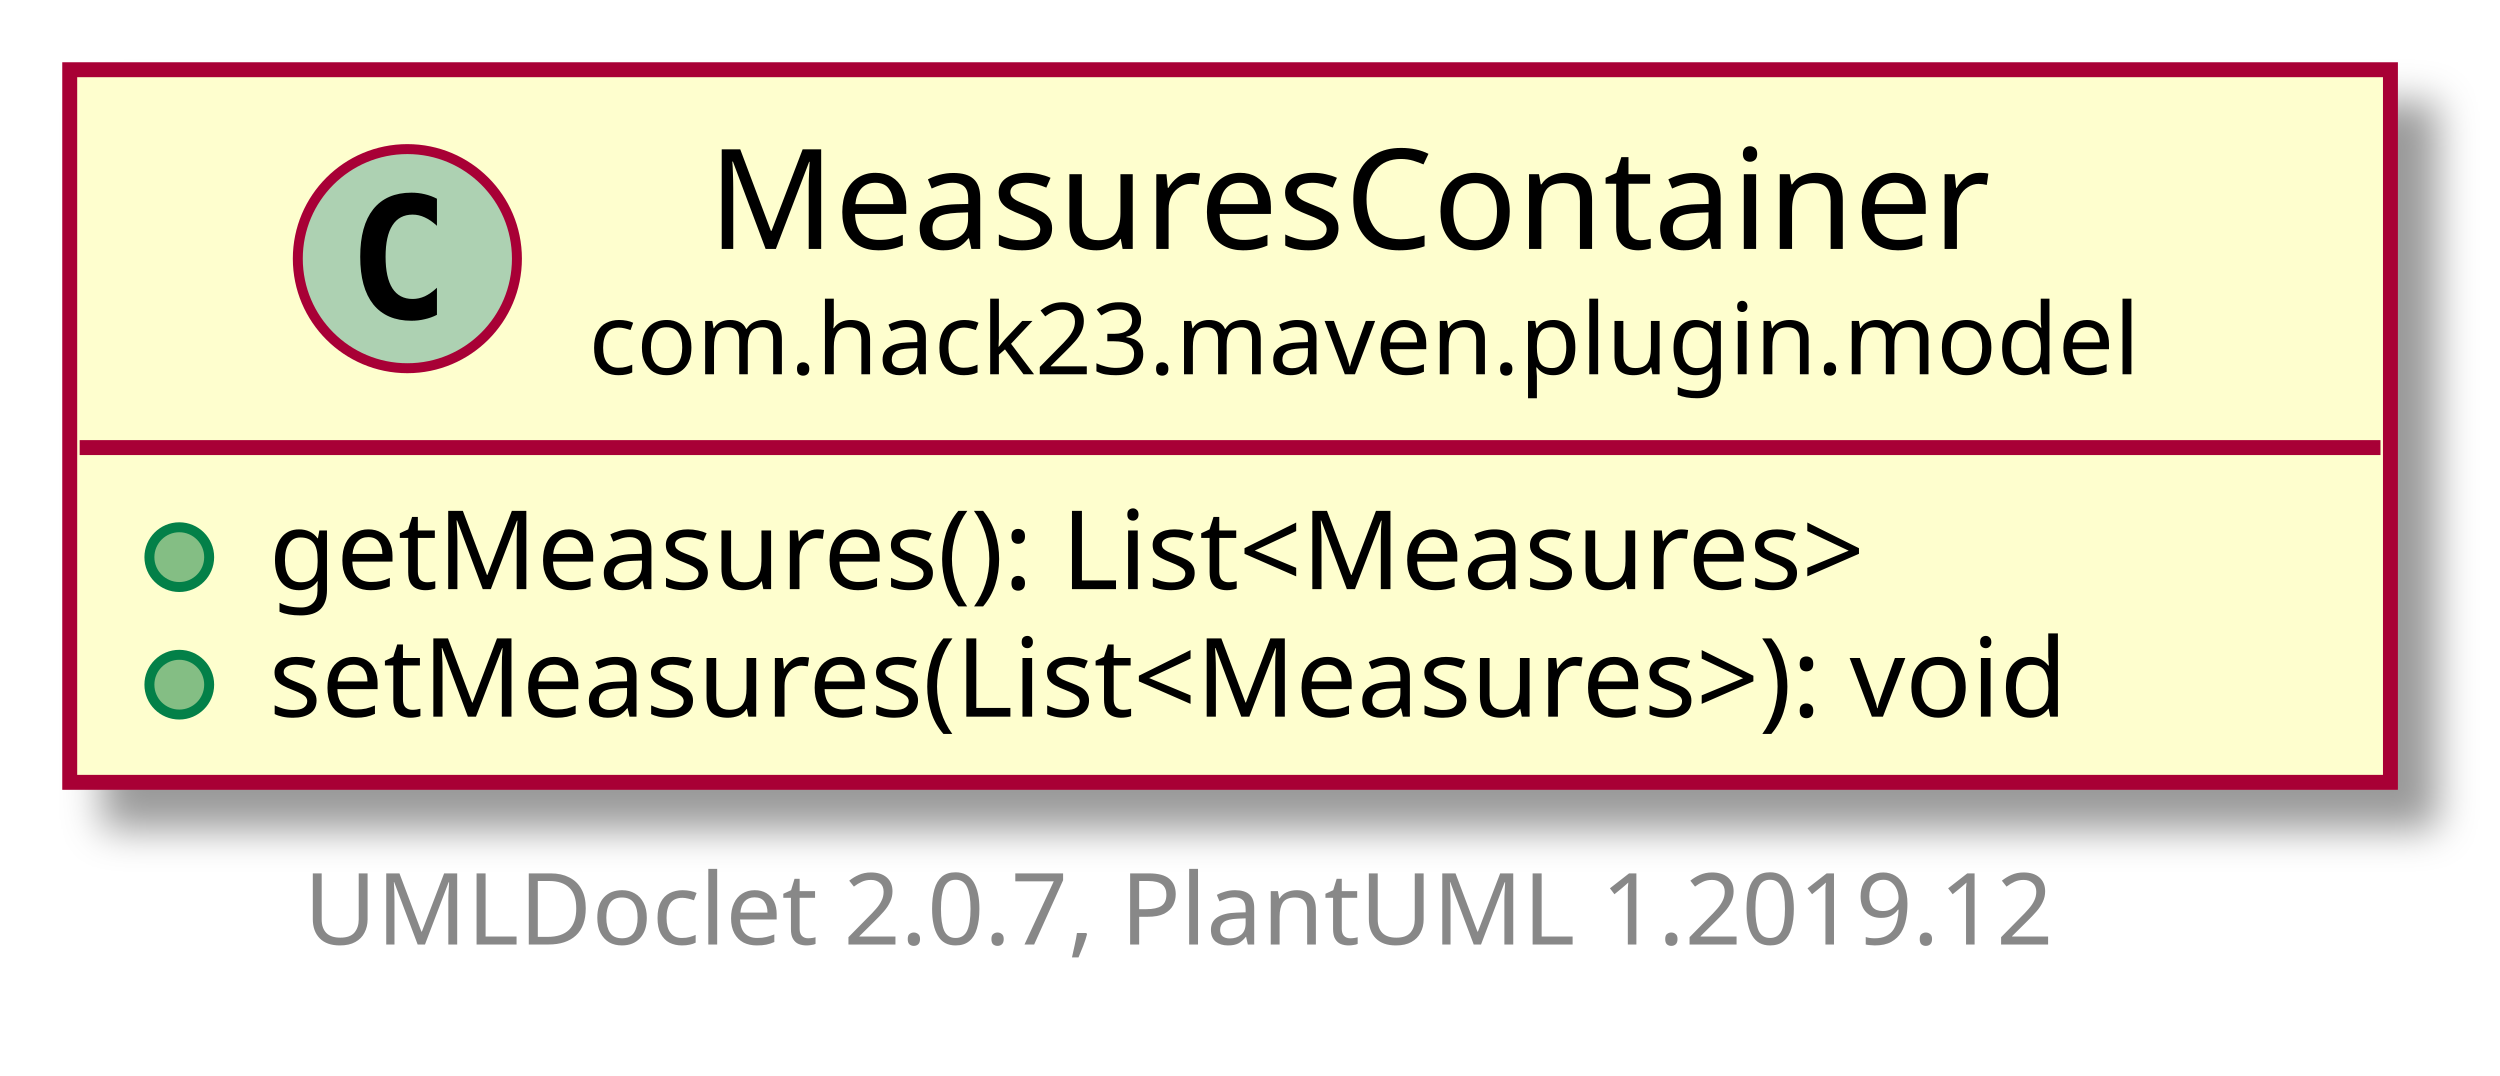
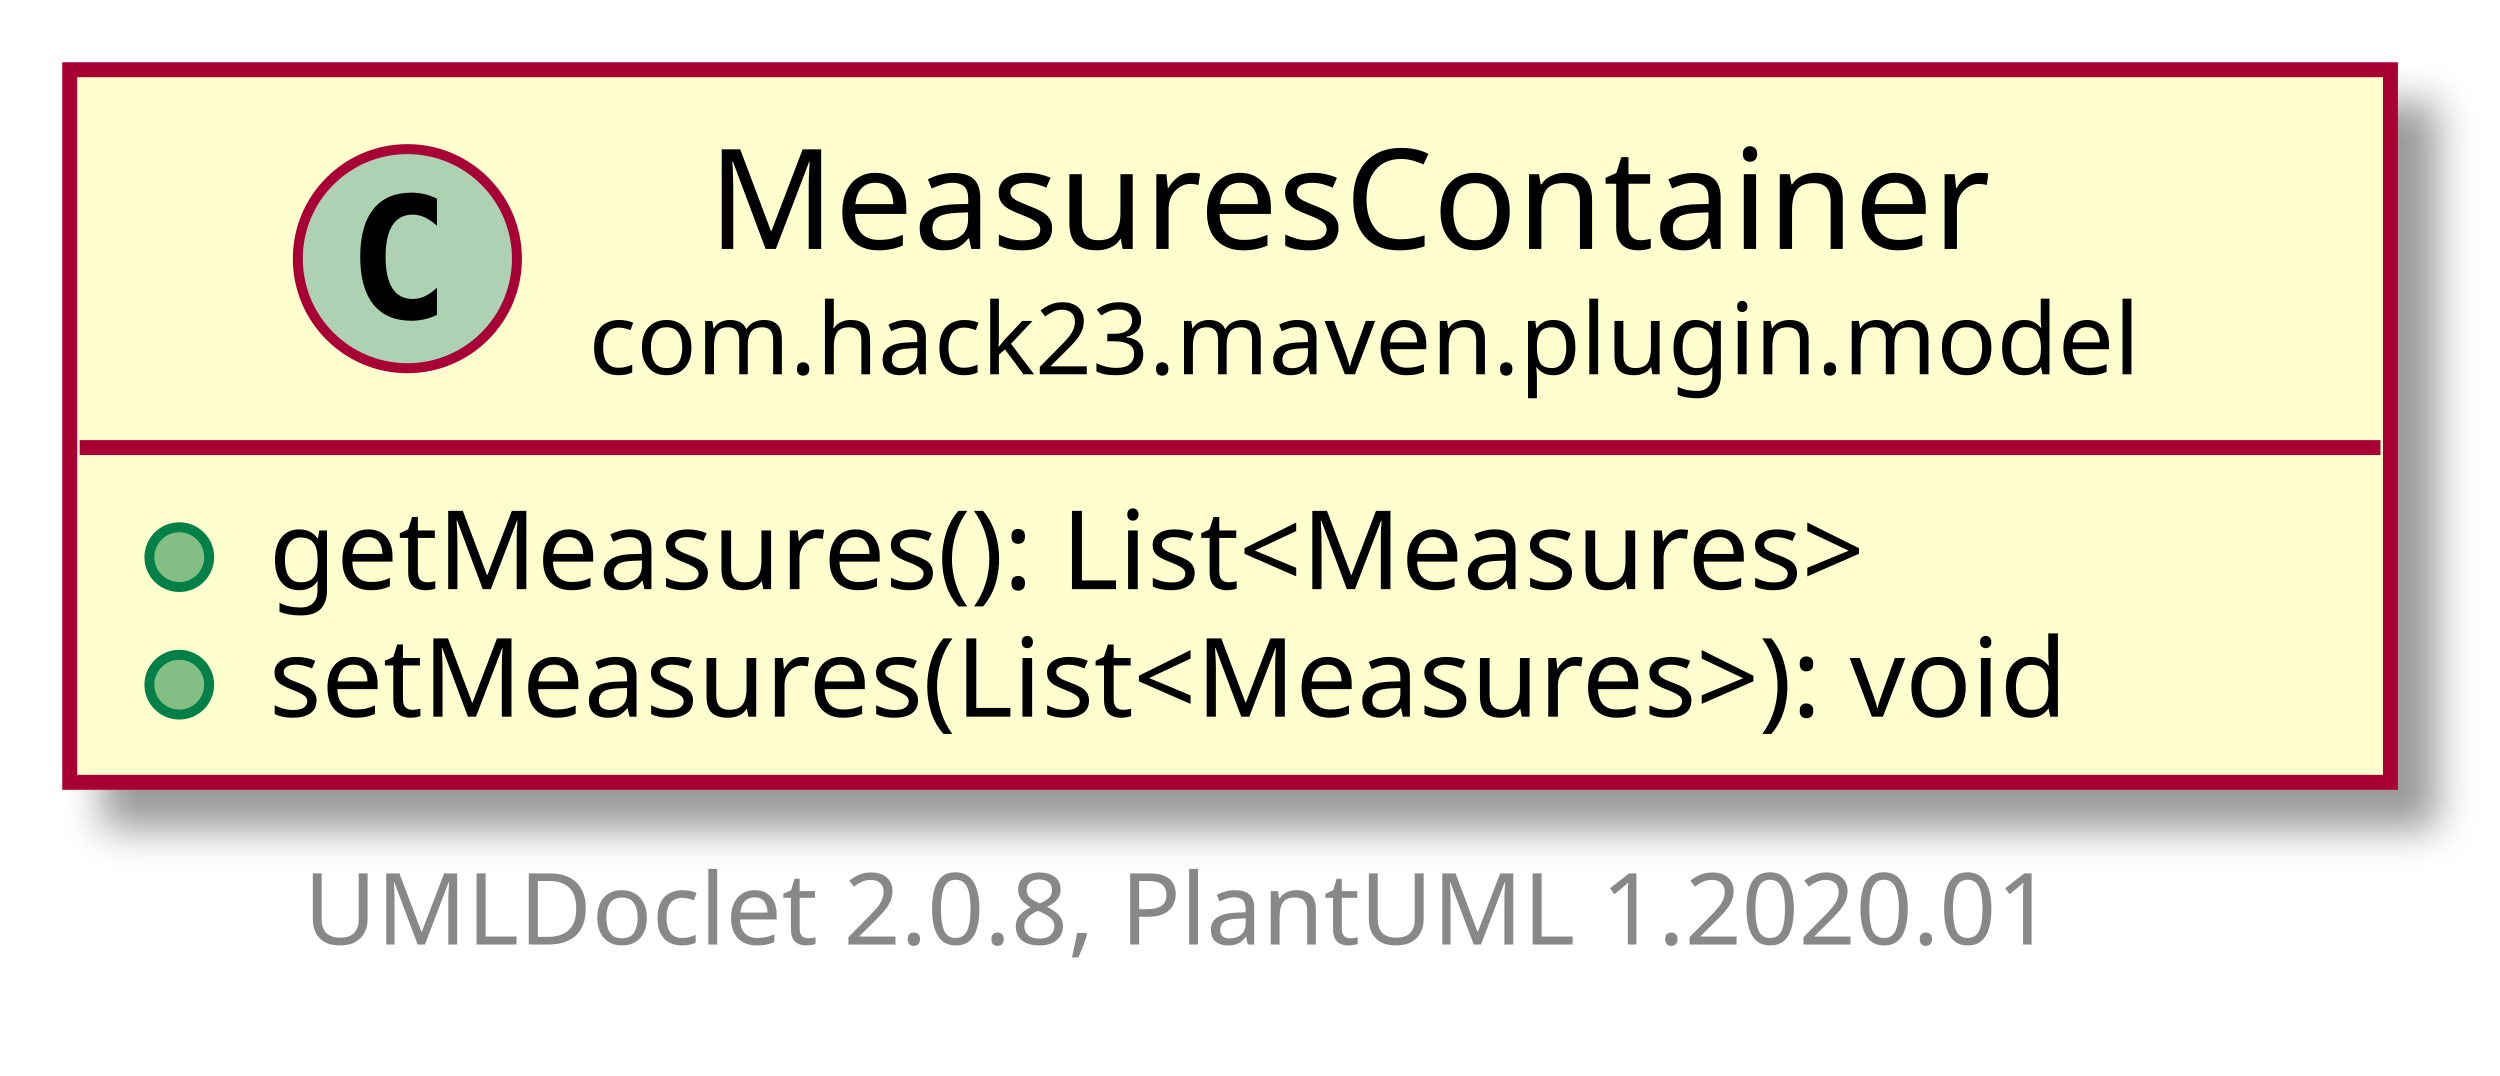
<svg xmlns="http://www.w3.org/2000/svg" xmlns:xlink="http://www.w3.org/1999/xlink" contentScriptType="application/ecmascript" contentStyleType="text/css" height="108px" preserveAspectRatio="none" style="width:251px;height:108px;" version="1.1" viewBox="0 0 251 108" width="251px" zoomAndPan="magnify">
  <defs>
-     <filter height="300%" id="fcwq4mu2t8xll" width="300%" x="-1" y="-1">
+     <filter height="300%" id="f1eimwl73e9w1o" width="300%" x="-1" y="-1">
      <feGaussianBlur result="blurOut" stdDeviation="2.0" />
      <feColorMatrix in="blurOut" result="blurOut2" type="matrix" values="0 0 0 0 0 0 0 0 0 0 0 0 0 0 0 0 0 0 .4 0" />
      <feOffset dx="4.0" dy="4.0" in="blurOut2" result="blurOut3" />
      <feBlend in="SourceGraphic" in2="blurOut3" mode="normal" />
    </filter>
  </defs>
  <g>
    <a href="MeasuresContainer.html" target="_top" title="MeasuresContainer.html" xlink:actuate="onRequest" xlink:href="MeasuresContainer.html" xlink:show="new" xlink:title="MeasuresContainer.html" xlink:type="simple">
-       <rect fill="#FEFECE" filter="url(#fcwq4mu2t8xll)" height="71.547" id="com.hack23.maven.plugin.model.MeasuresContainer" style="stroke: #A80036; stroke-width: 1.5;" width="233" x="7" y="7" />
+       <rect fill="#FEFECE" filter="url(#f1eimwl73e9w1o)" height="71.547" id="com.hack23.maven.plugin.model.MeasuresContainer" style="stroke: #A80036; stroke-width: 1.5;" width="233" x="7" y="7" />
      <ellipse cx="40.9" cy="25.969" fill="#ADD1B2" rx="11" ry="11" style="stroke: #A80036; stroke-width: 1.0;" />
      <path d="M43.869,31.609 Q43.291,31.906 42.65,32.047 Q42.009,32.203 41.306,32.203 Q38.806,32.203 37.478,30.562 Q36.166,28.906 36.166,25.781 Q36.166,22.656 37.478,21 Q38.806,19.344 41.306,19.344 Q42.009,19.344 42.65,19.5 Q43.306,19.656 43.869,19.953 L43.869,22.672 Q43.244,22.094 42.65,21.828 Q42.056,21.547 41.431,21.547 Q40.087,21.547 39.4,22.625 Q38.712,23.688 38.712,25.781 Q38.712,27.875 39.4,28.953 Q40.087,30.016 41.431,30.016 Q42.056,30.016 42.65,29.75 Q43.244,29.469 43.869,28.891 L43.869,31.609 Z " />
      <text fill="#000000" font-family="sans-serif" font-size="14" lengthAdjust="spacingAndGlyphs" textLength="135" x="71.1" y="24.995">MeasuresContainer</text>
      <text fill="#000000" font-family="sans-serif" font-size="10" lengthAdjust="spacingAndGlyphs" textLength="159" x="59.1" y="37.579">com.hack23.maven.plugin.model</text>
      <line style="stroke: #A80036; stroke-width: 1.5;" x1="8" x2="239" y1="44.938" y2="44.938" />
      <ellipse cx="18" cy="55.938" fill="#84BE84" rx="3" ry="3" style="stroke: #038048; stroke-width: 1.0;" />
      <text fill="#000000" font-family="sans-serif" font-size="11" lengthAdjust="spacingAndGlyphs" textLength="184" x="27" y="59.148">getMeasures(): List&lt;Measures&gt;</text>
      <ellipse cx="18" cy="68.742" fill="#84BE84" rx="3" ry="3" style="stroke: #038048; stroke-width: 1.0;" />
      <text fill="#000000" font-family="sans-serif" font-size="11" lengthAdjust="spacingAndGlyphs" textLength="207" x="27" y="71.953">setMeasures(List&lt;Measures&gt;): void</text>
    </a>
-     <text fill="#888888" font-family="sans-serif" font-size="10" lengthAdjust="spacingAndGlyphs" textLength="186" x="30.5" y="94.829">UMLDoclet 2.0.7, PlantUML 1.2019.12</text>
+     <text fill="#888888" font-family="sans-serif" font-size="10" lengthAdjust="spacingAndGlyphs" textLength="186" x="30.5" y="94.829">UMLDoclet 2.0.8, PlantUML 1.2020.01</text>
  </g>
</svg>
